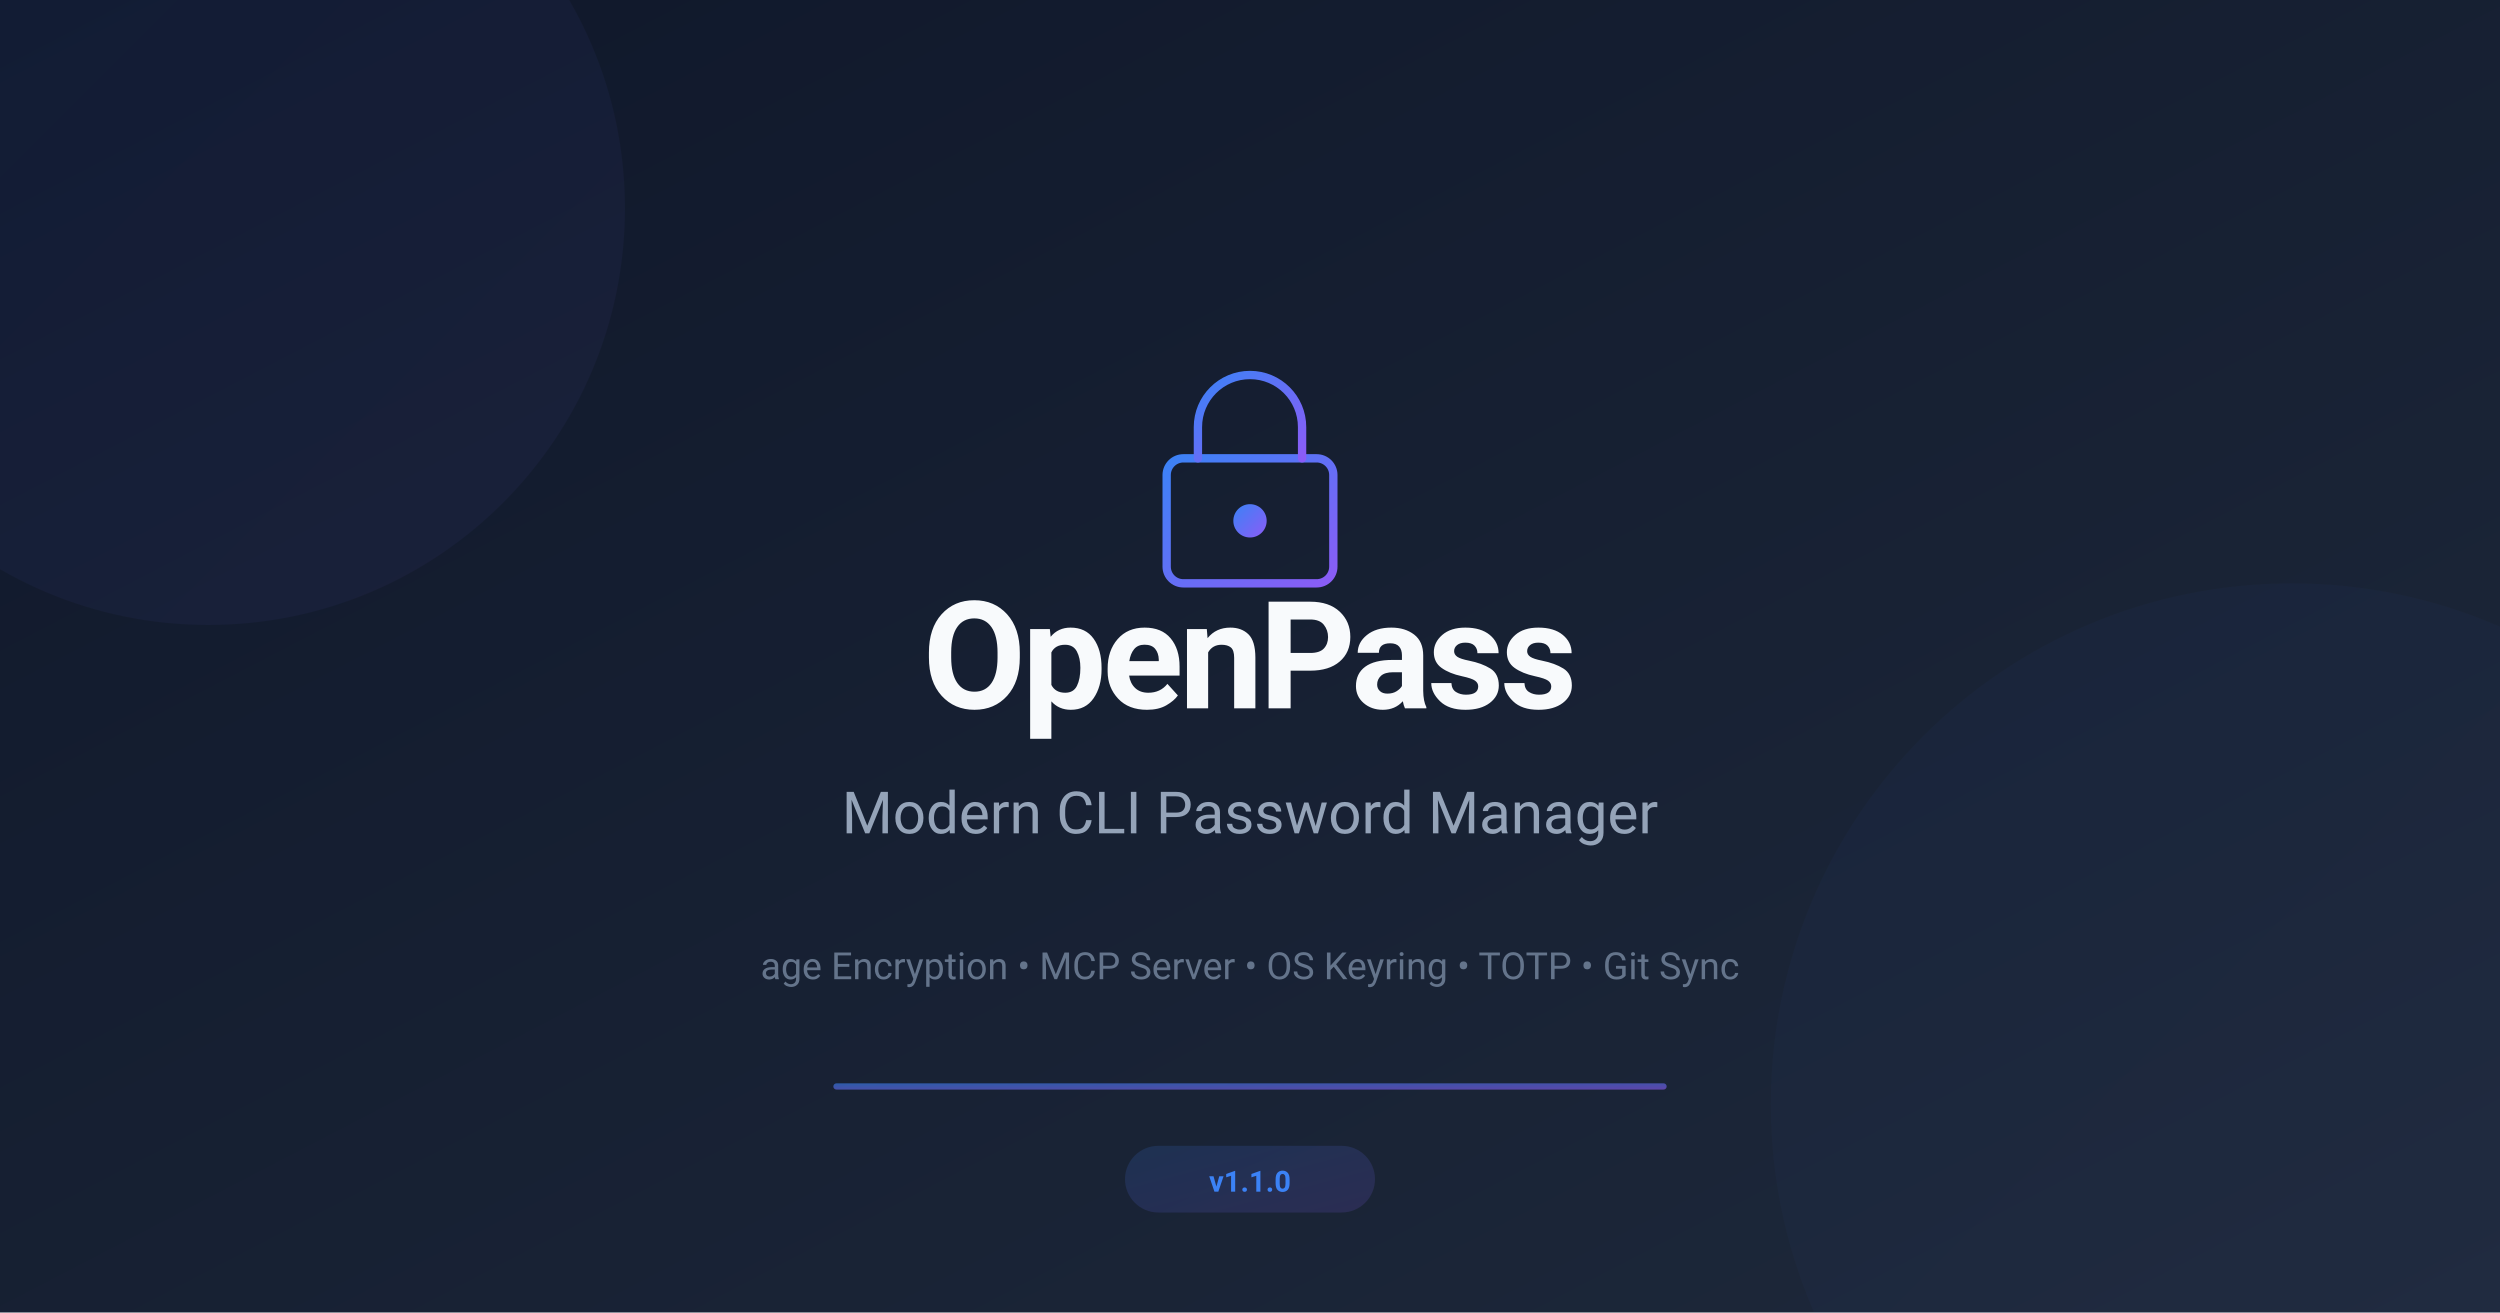
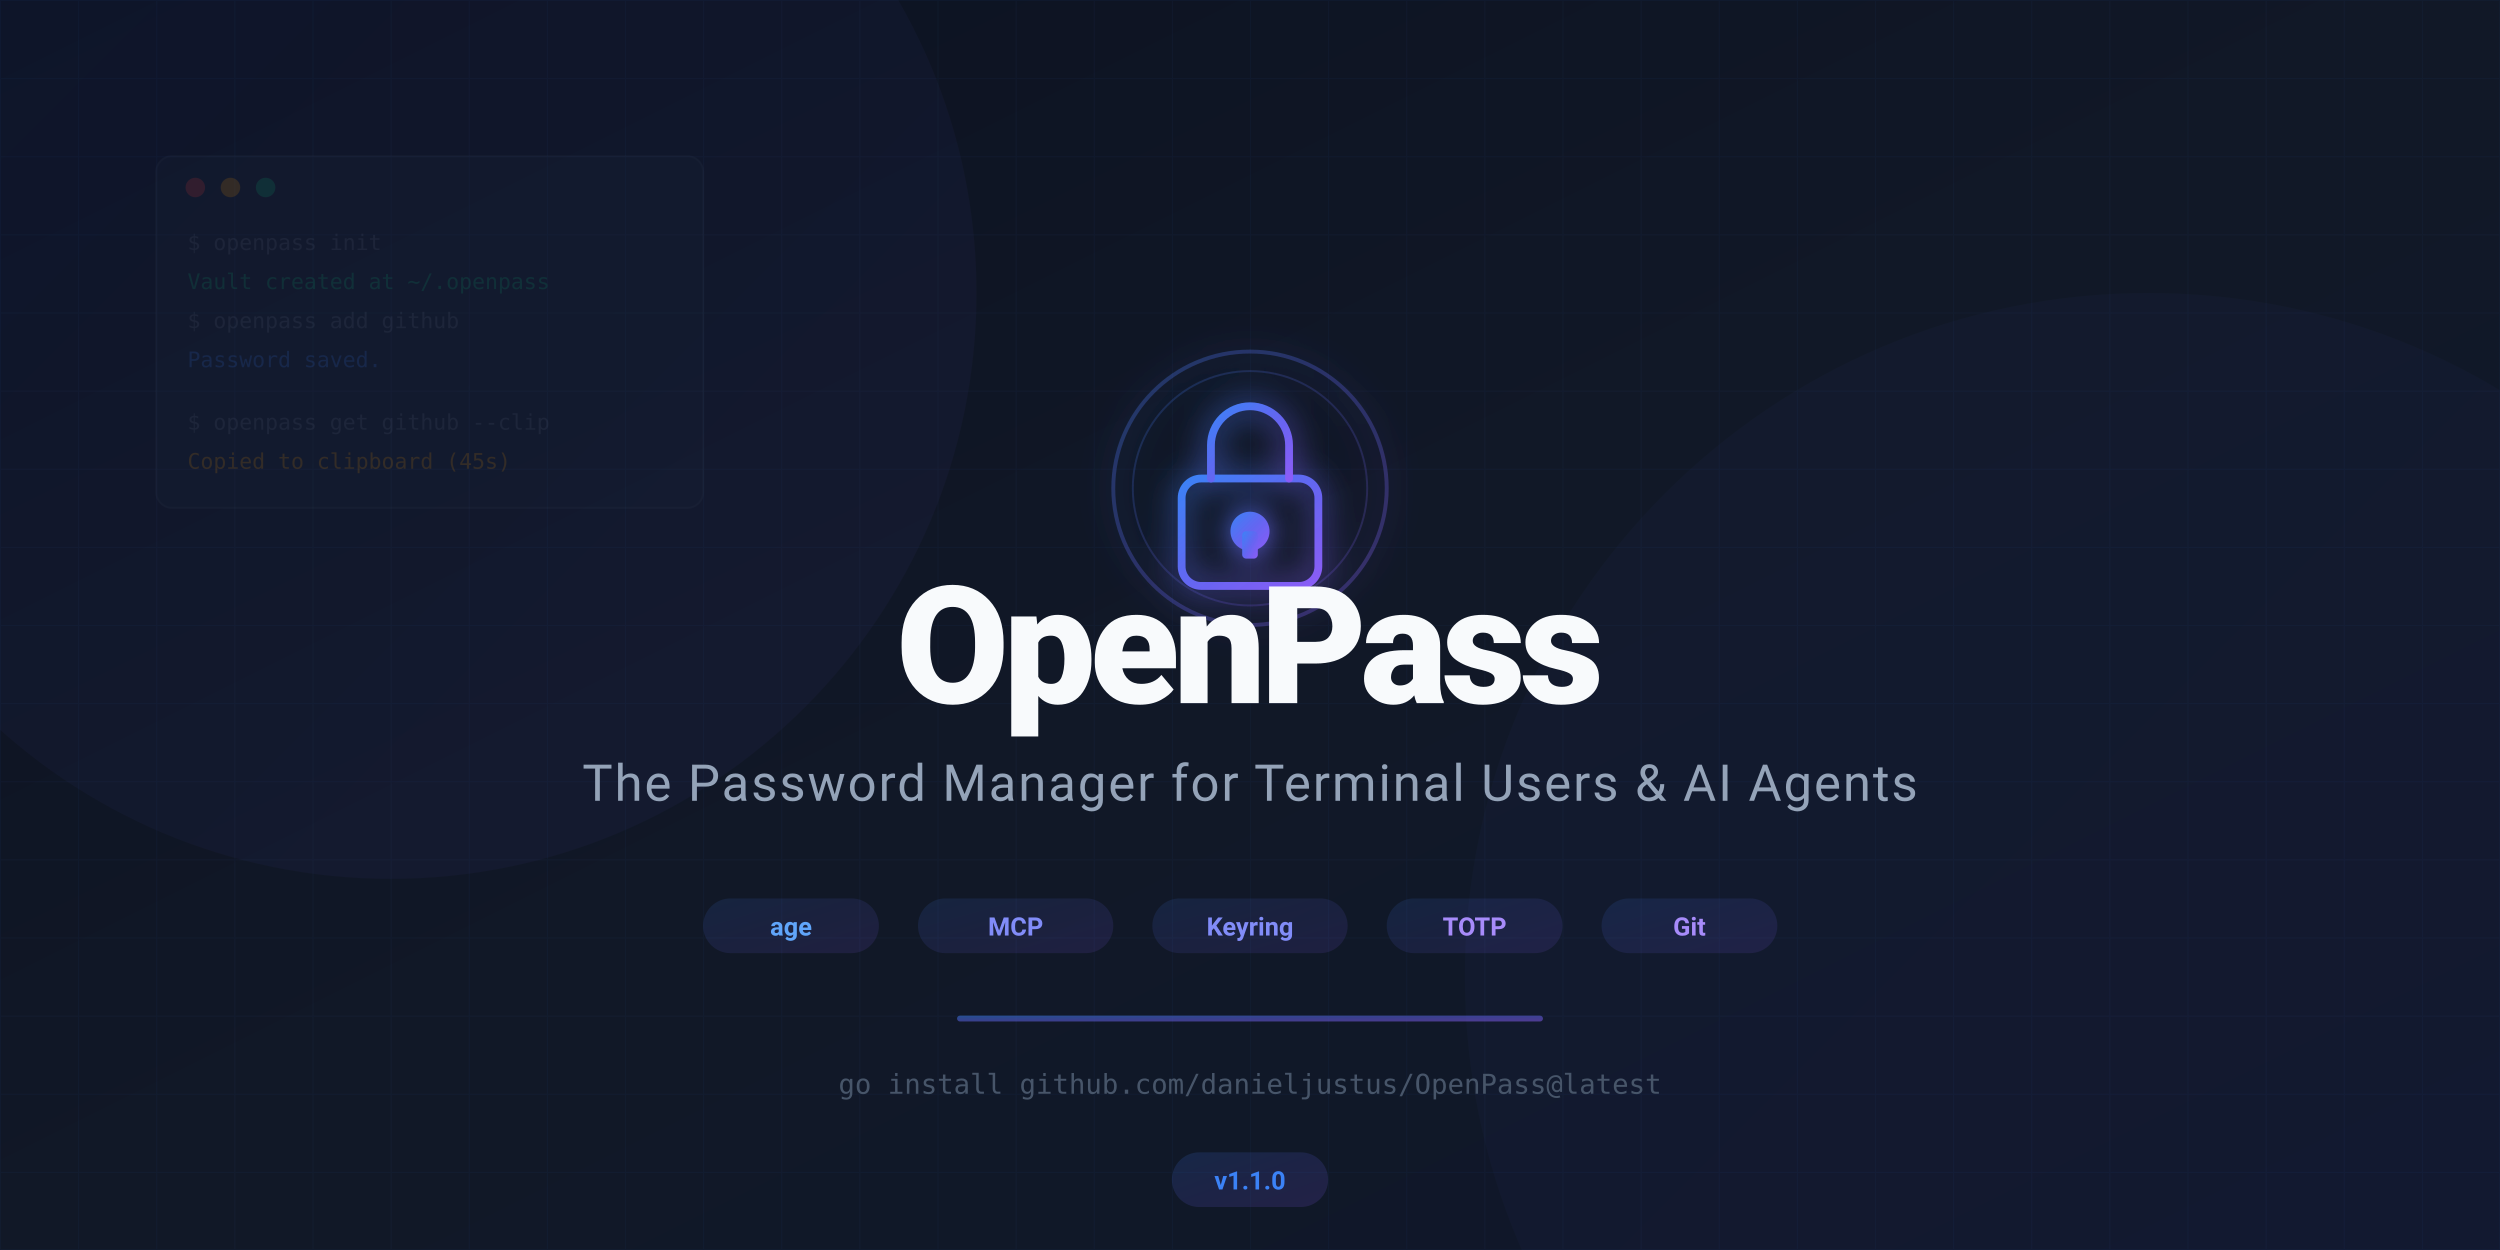
- <svg xmlns="http://www.w3.org/2000/svg" width="1200" height="630" viewBox="0 0 1200 630">
+ <svg xmlns="http://www.w3.org/2000/svg" width="1280" height="640" viewBox="0 0 1280 640">
  <defs>
    <linearGradient id="bg" x1="0%" y1="0%" x2="100%" y2="100%">
-       <stop offset="0%" style="stop-color:#0f172a" />
-       <stop offset="100%" style="stop-color:#1e293b" />
+       <stop offset="0%" style="stop-color:#0B1120" />
+       <stop offset="50%" style="stop-color:#111827" />
+       <stop offset="100%" style="stop-color:#0F172A" />
    </linearGradient>
    <linearGradient id="accent" x1="0%" y1="0%" x2="100%" y2="100%">
-       <stop offset="0%" style="stop-color:#3b82f6" />
-       <stop offset="100%" style="stop-color:#8b5cf6" />
+       <stop offset="0%" style="stop-color:#3B82F6" />
+       <stop offset="50%" style="stop-color:#6366F1" />
+       <stop offset="100%" style="stop-color:#8B5CF6" />
    </linearGradient>
+     <filter id="glow" x="-50%" y="-50%" width="200%" height="200%">
+       <feGaussianBlur stdDeviation="8" result="blur" />
+       <feMerge>
+         <feMergeNode in="blur" />
+         <feMergeNode in="SourceGraphic" />
+       </feMerge>
+     </filter>
+     <filter id="noise">
+       <feTurbulence type="fractalNoise" baseFrequency="0.8" numOctaves="3" result="noise" />
+       <feColorMatrix type="matrix" values="1 0 0 0 0  0 1 0 0 0  0 0 1 0 0  0 0 0 0.03 0" in="noise" result="coloredNoise" />
+       <feBlend mode="multiply" in="coloredNoise" in2="SourceGraphic" />
+     </filter>
  </defs>
-   <rect width="1200" height="630" fill="url(#bg)" />
-   <circle cx="100" cy="100" r="200" fill="url(#accent)" opacity="0.05" />
-   <circle cx="1100" cy="530" r="250" fill="url(#accent)" opacity="0.03" />
-   <g transform="translate(540, 180)" fill="none" stroke="url(#accent)" stroke-width="4" stroke-linecap="round" stroke-linejoin="round">
-     <rect x="20" y="40" width="80" height="60" rx="8" />
-     <path d="M35 40V25a25 25 0 0 1 50 0v15" />
-     <circle cx="60" cy="70" r="8" fill="url(#accent)" stroke="none" />
+   <rect width="1280" height="640" fill="url(#bg)" />
+   <g opacity="0.04" stroke="#3B82F6" stroke-width="1">
+     <defs>
+       <pattern id="grid" width="40" height="40" patternUnits="userSpaceOnUse">
+         <path d="M 40 0 L 0 0 0 40" fill="none" />
+       </pattern>
+     </defs>
+     <rect width="1280" height="640" fill="url(#grid)" />
  </g>
-   <text x="600" y="340" font-family="-apple-system, BlinkMacSystemFont, 'Segoe UI', Roboto, sans-serif" font-size="72" font-weight="700" fill="#f8fafc" text-anchor="middle" letter-spacing="-2">
+   <circle cx="200" cy="150" r="300" fill="url(#accent)" opacity="0.04" />
+   <circle cx="1100" cy="500" r="350" fill="url(#accent)" opacity="0.03" />
+   <g transform="translate(80, 80)" opacity="0.15">
+     <rect x="0" y="0" width="280" height="180" rx="8" fill="#1E293B" stroke="#334155" stroke-width="1" />
+     <circle cx="20" cy="16" r="5" fill="#EF4444" />
+     <circle cx="38" cy="16" r="5" fill="#F59E0B" />
+     <circle cx="56" cy="16" r="5" fill="#10B981" />
+     <text x="16" y="48" font-family="'SF Mono', 'Fira Code', 'Cascadia Code', monospace" font-size="11" fill="#64748B">$ openpass init</text>
+     <text x="16" y="68" font-family="'SF Mono', 'Fira Code', 'Cascadia Code', monospace" font-size="11" fill="#10B981">Vault created at ~/.openpass</text>
+     <text x="16" y="88" font-family="'SF Mono', 'Fira Code', 'Cascadia Code', monospace" font-size="11" fill="#64748B">$ openpass add github</text>
+     <text x="16" y="108" font-family="'SF Mono', 'Fira Code', 'Cascadia Code', monospace" font-size="11" fill="#3B82F6">Password saved.</text>
+     <text x="16" y="140" font-family="'SF Mono', 'Fira Code', 'Cascadia Code', monospace" font-size="11" fill="#64748B">$ openpass get github --clip</text>
+     <text x="16" y="160" font-family="'SF Mono', 'Fira Code', 'Cascadia Code', monospace" font-size="11" fill="#F59E0B">Copied to clipboard (45s)</text>
+   </g>
+   <g transform="translate(590, 200)" filter="url(#glow)">
+     <circle cx="50" cy="50" r="70" fill="none" stroke="url(#accent)" stroke-width="2" opacity="0.3" />
+     <circle cx="50" cy="50" r="60" fill="none" stroke="url(#accent)" stroke-width="1" opacity="0.2" />
+     <rect x="15" y="45" width="70" height="55" rx="10" fill="none" stroke="url(#accent)" stroke-width="4" stroke-linecap="round" stroke-linejoin="round" />
+     <path d="M30 45V28a20 20 0 0 1 40 0v17" fill="none" stroke="url(#accent)" stroke-width="4" stroke-linecap="round" stroke-linejoin="round" />
+     <circle cx="50" cy="72" r="10" fill="url(#accent)" stroke="none" />
+     <rect x="46" y="72" width="8" height="14" rx="2" fill="url(#accent)" stroke="none" />
+   </g>
+   <text x="640" y="360" font-family="-apple-system, BlinkMacSystemFont, 'Segoe UI', Roboto, 'Helvetica Neue', Arial, sans-serif" font-size="84" font-weight="800" fill="#F8FAFC" text-anchor="middle" letter-spacing="-3">
    OpenPass
  </text>
-   <text x="600" y="400" font-family="-apple-system, BlinkMacSystemFont, 'Segoe UI', Roboto, sans-serif" font-size="28" font-weight="400" fill="#94a3b8" text-anchor="middle">
-     Modern CLI Password Manager
+   <text x="640" y="410" font-family="-apple-system, BlinkMacSystemFont, 'Segoe UI', Roboto, 'Helvetica Neue', Arial, sans-serif" font-size="26" font-weight="400" fill="#94A3B8" text-anchor="middle" letter-spacing="1">
+     The Password Manager for Terminal Users &amp; AI Agents
  </text>
-   <text x="600" y="470" font-family="-apple-system, BlinkMacSystemFont, 'Segoe UI', Roboto, sans-serif" font-size="18" font-weight="400" fill="#64748b" text-anchor="middle">
-     age Encryption • MCP Server • OS Keyring • TOTP • Git Sync
-   </text>
-   <rect x="400" y="520" width="400" height="3" rx="1.5" fill="url(#accent)" opacity="0.6" />
-   <rect x="540" y="550" width="120" height="32" rx="16" fill="url(#accent)" opacity="0.15" />
-   <text x="600" y="572" font-family="-apple-system, BlinkMacSystemFont, 'Segoe UI', Roboto, sans-serif" font-size="14" font-weight="600" fill="#3b82f6" text-anchor="middle">
-     v1.1.0
-   </text>
+   <g transform="translate(640, 460)" text-anchor="middle">
+     <rect x="-280" y="0" width="90" height="28" rx="14" fill="url(#accent)" opacity="0.12" />
+     <text x="-235" y="19" font-family="-apple-system, BlinkMacSystemFont, 'Segoe UI', Roboto, sans-serif" font-size="13" font-weight="600" fill="#60A5FA">age</text>
+     <rect x="-170" y="0" width="100" height="28" rx="14" fill="url(#accent)" opacity="0.12" />
+     <text x="-120" y="19" font-family="-apple-system, BlinkMacSystemFont, 'Segoe UI', Roboto, sans-serif" font-size="13" font-weight="600" fill="#818CF8">MCP</text>
+     <rect x="-50" y="0" width="100" height="28" rx="14" fill="url(#accent)" opacity="0.12" />
+     <text x="0" y="19" font-family="-apple-system, BlinkMacSystemFont, 'Segoe UI', Roboto, sans-serif" font-size="13" font-weight="600" fill="#818CF8">Keyring</text>
+     <rect x="70" y="0" width="90" height="28" rx="14" fill="url(#accent)" opacity="0.12" />
+     <text x="115" y="19" font-family="-apple-system, BlinkMacSystemFont, 'Segoe UI', Roboto, sans-serif" font-size="13" font-weight="600" fill="#A78BFA">TOTP</text>
+     <rect x="180" y="0" width="90" height="28" rx="14" fill="url(#accent)" opacity="0.12" />
+     <text x="225" y="19" font-family="-apple-system, BlinkMacSystemFont, 'Segoe UI', Roboto, sans-serif" font-size="13" font-weight="600" fill="#A78BFA">Git</text>
+   </g>
+   <rect x="490" y="520" width="300" height="3" rx="1.5" fill="url(#accent)" opacity="0.5" />
+   <g transform="translate(640, 560)" text-anchor="middle">
+     <text x="0" y="0" font-family="'SF Mono', 'Fira Code', monospace" font-size="14" font-weight="500" fill="#475569">go install github.com/danieljustus/OpenPass@latest</text>
+   </g>
+   <rect x="600" y="590" width="80" height="28" rx="14" fill="url(#accent)" opacity="0.15" />
+   <text x="640" y="609" font-family="-apple-system, BlinkMacSystemFont, 'Segoe UI', Roboto, sans-serif" font-size="13" font-weight="700" fill="#3B82F6" text-anchor="middle">v1.1.0</text>
</svg>
